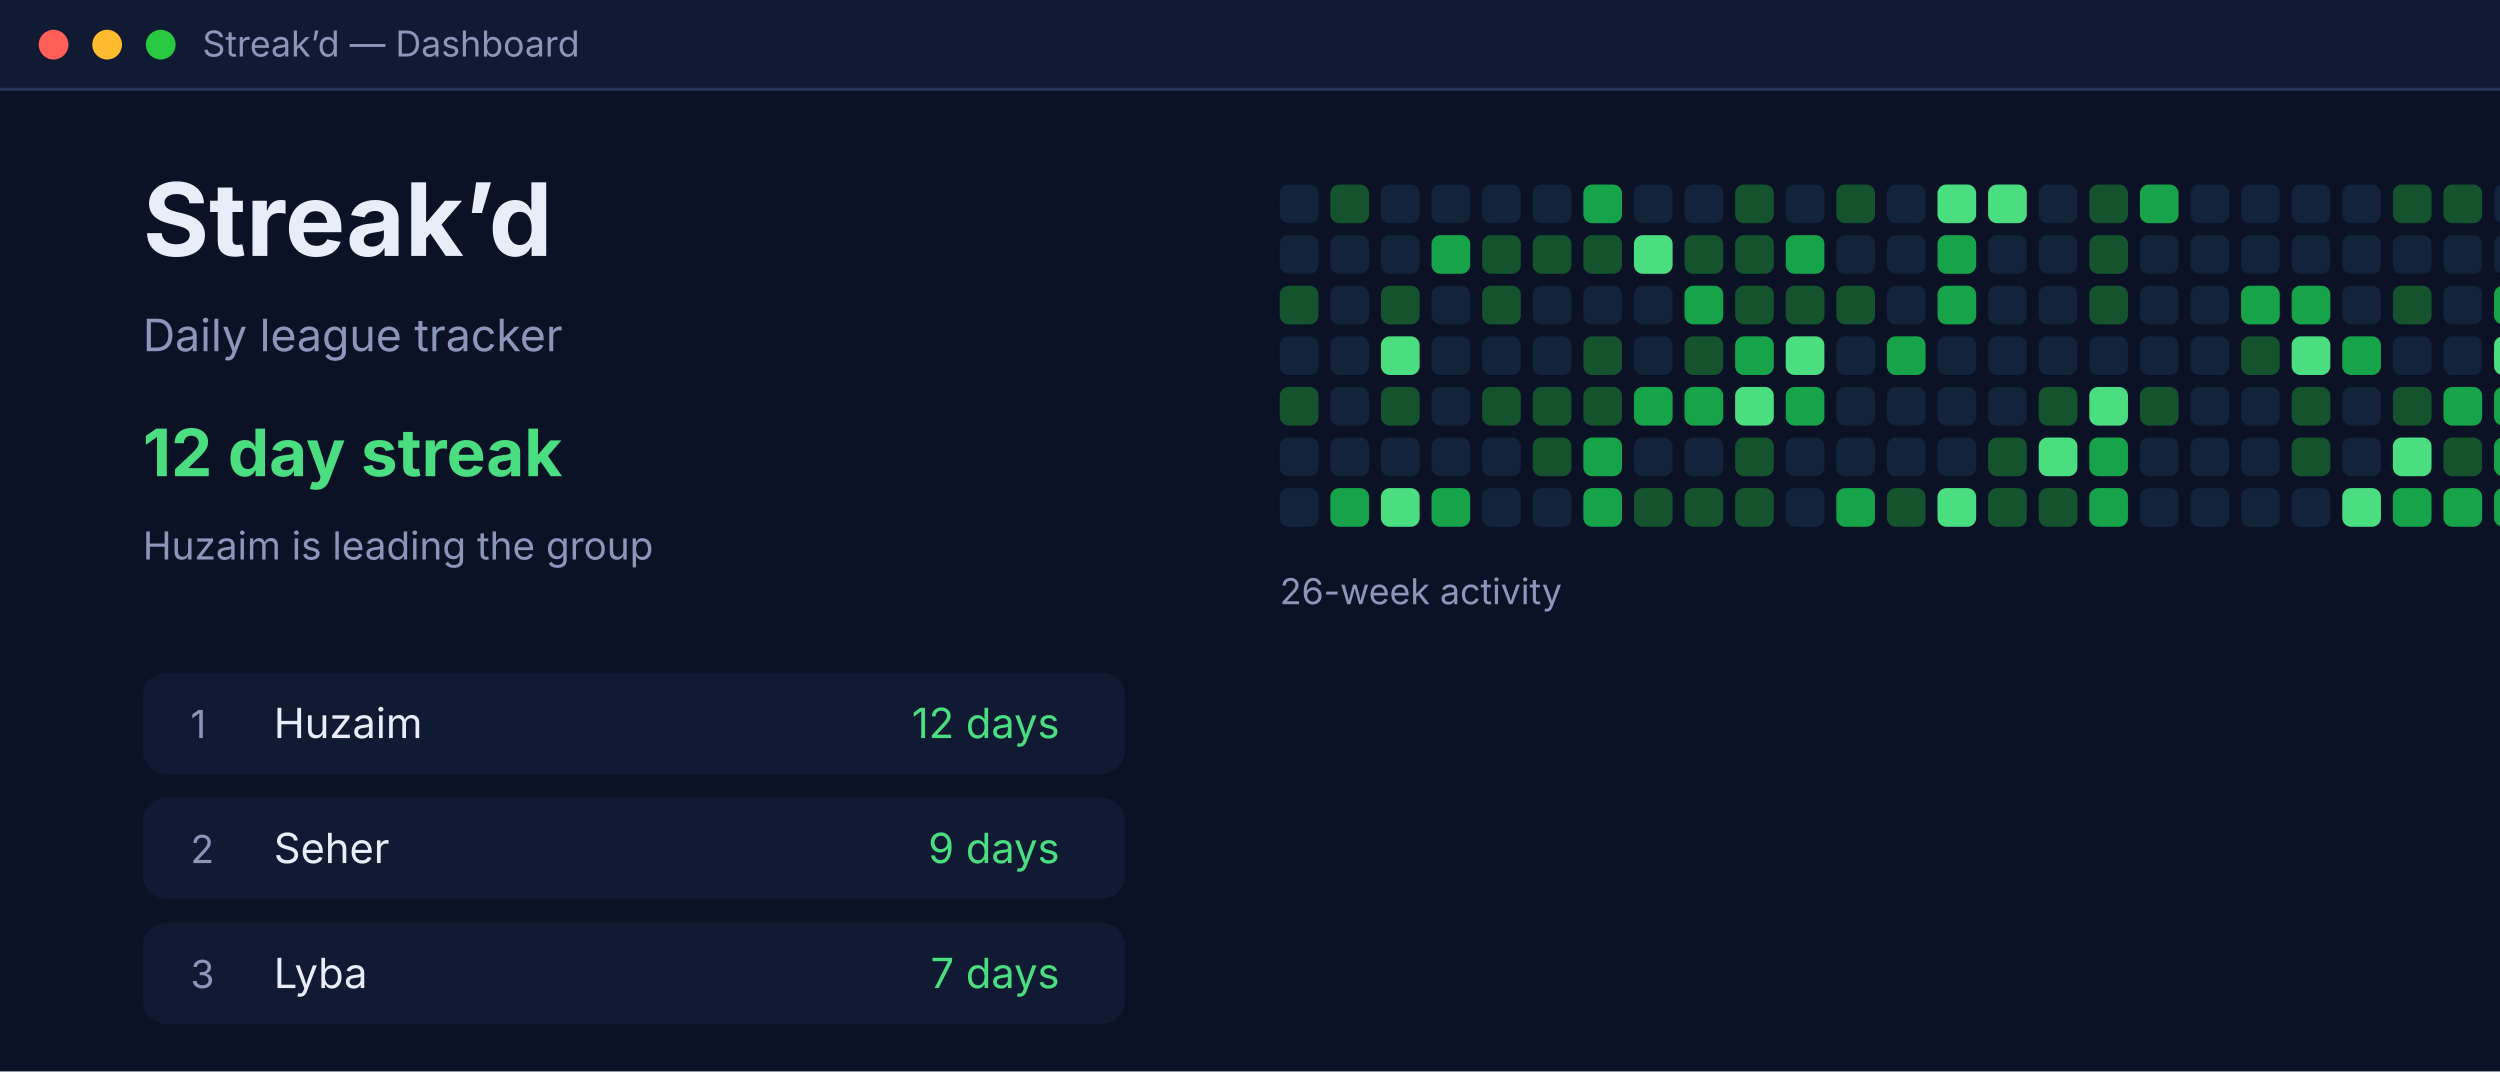
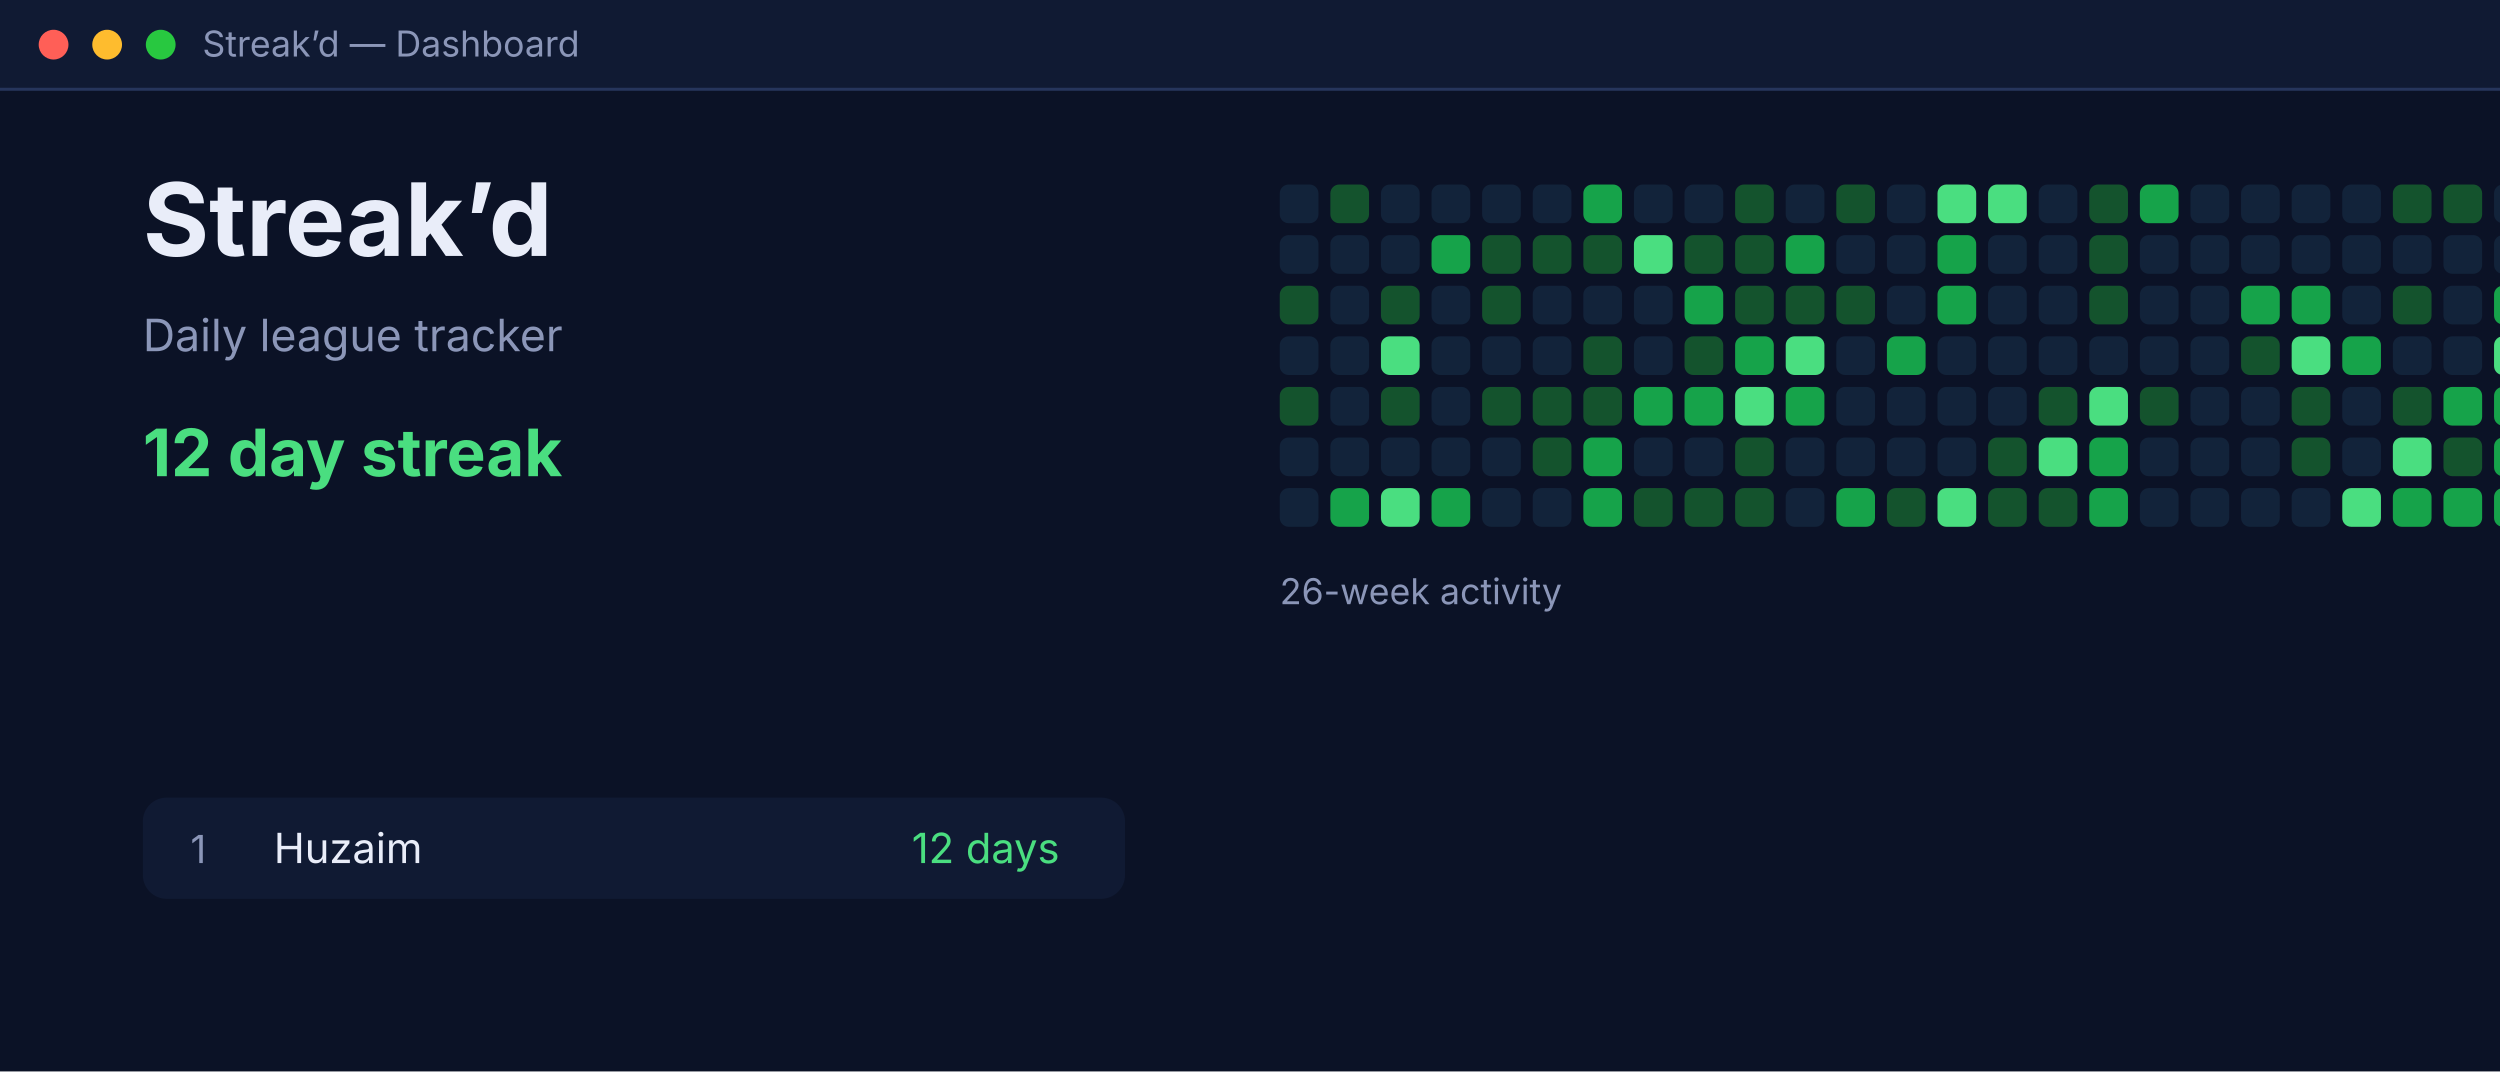
<svg xmlns="http://www.w3.org/2000/svg" width="840" height="360" viewBox="0 0 840 360">
  <style>text{font-family:'Space Grotesk',system-ui,-apple-system,sans-serif;}</style>
  <rect width="840" height="360" fill="#0b1226" />
  <rect width="840" height="30" fill="#101a33" />
  <line x1="0" y1="30" x2="840" y2="30" stroke="#26355c" />
  <circle cx="18" cy="15" r="5" fill="#ff5f57" />
  <circle cx="36" cy="15" r="5" fill="#febc2e" />
  <circle cx="54" cy="15" r="5" fill="#28c840" />
  <text x="68" y="19" fill="#8b96b8" font-size="12">Streak’d — Dashboard</text>
  <text x="48" y="86" fill="#e9edf9" font-size="34" font-weight="700">Streak’d</text>
  <text x="48" y="118" fill="#8b96b8" font-size="15">Daily league tracker</text>
  <text x="48" y="160" fill="#4ade80" font-size="22" font-weight="700">12 day streak</text>
-   <text x="48" y="188" fill="#8b96b8" font-size="13">Huzaim is leading the group</text>
-   <rect x="48" y="226" width="330" height="34" rx="8" fill="#101a33" />
-   <text x="64" y="248" fill="#8b96b8" font-size="13">1</text>
-   <text x="92" y="248" fill="#e9edf9" font-size="14">Huzaim</text>
-   <text x="356" y="248" fill="#4ade80" font-size="14" text-anchor="end">12 days</text>
  <rect x="48" y="268" width="330" height="34" rx="8" fill="#101a33" />
-   <text x="64" y="290" fill="#8b96b8" font-size="13">2</text>
-   <text x="92" y="290" fill="#e9edf9" font-size="14">Seher</text>
-   <text x="356" y="290" fill="#4ade80" font-size="14" text-anchor="end">9 days</text>
-   <rect x="48" y="310" width="330" height="34" rx="8" fill="#101a33" />
-   <text x="64" y="332" fill="#8b96b8" font-size="13">3</text>
-   <text x="92" y="332" fill="#e9edf9" font-size="14">Lyba</text>
-   <text x="356" y="332" fill="#4ade80" font-size="14" text-anchor="end">7 days</text>
+   <text x="64" y="290" fill="#8b96b8" font-size="13">1</text>
+   <text x="92" y="290" fill="#e9edf9" font-size="14">Huzaim</text>
+   <text x="356" y="290" fill="#4ade80" font-size="14" text-anchor="end">12 days</text>
  <rect x="430" y="62" width="13" height="13" rx="3" fill="#12233a" />
  <rect x="430" y="79" width="13" height="13" rx="3" fill="#12233a" />
  <rect x="430" y="96" width="13" height="13" rx="3" fill="#14532d" />
  <rect x="430" y="113" width="13" height="13" rx="3" fill="#12233a" />
  <rect x="430" y="130" width="13" height="13" rx="3" fill="#14532d" />
  <rect x="430" y="147" width="13" height="13" rx="3" fill="#12233a" />
  <rect x="430" y="164" width="13" height="13" rx="3" fill="#12233a" />
  <rect x="447" y="62" width="13" height="13" rx="3" fill="#14532d" />
  <rect x="447" y="79" width="13" height="13" rx="3" fill="#12233a" />
  <rect x="447" y="96" width="13" height="13" rx="3" fill="#12233a" />
  <rect x="447" y="113" width="13" height="13" rx="3" fill="#12233a" />
  <rect x="447" y="130" width="13" height="13" rx="3" fill="#12233a" />
  <rect x="447" y="147" width="13" height="13" rx="3" fill="#12233a" />
  <rect x="447" y="164" width="13" height="13" rx="3" fill="#16a34a" />
  <rect x="464" y="62" width="13" height="13" rx="3" fill="#12233a" />
  <rect x="464" y="79" width="13" height="13" rx="3" fill="#12233a" />
  <rect x="464" y="96" width="13" height="13" rx="3" fill="#14532d" />
  <rect x="464" y="113" width="13" height="13" rx="3" fill="#4ade80" />
  <rect x="464" y="130" width="13" height="13" rx="3" fill="#14532d" />
  <rect x="464" y="147" width="13" height="13" rx="3" fill="#12233a" />
  <rect x="464" y="164" width="13" height="13" rx="3" fill="#4ade80" />
  <rect x="481" y="62" width="13" height="13" rx="3" fill="#12233a" />
  <rect x="481" y="79" width="13" height="13" rx="3" fill="#16a34a" />
  <rect x="481" y="96" width="13" height="13" rx="3" fill="#12233a" />
  <rect x="481" y="113" width="13" height="13" rx="3" fill="#12233a" />
  <rect x="481" y="130" width="13" height="13" rx="3" fill="#12233a" />
  <rect x="481" y="147" width="13" height="13" rx="3" fill="#12233a" />
  <rect x="481" y="164" width="13" height="13" rx="3" fill="#16a34a" />
  <rect x="498" y="62" width="13" height="13" rx="3" fill="#12233a" />
  <rect x="498" y="79" width="13" height="13" rx="3" fill="#14532d" />
  <rect x="498" y="96" width="13" height="13" rx="3" fill="#14532d" />
  <rect x="498" y="113" width="13" height="13" rx="3" fill="#12233a" />
  <rect x="498" y="130" width="13" height="13" rx="3" fill="#14532d" />
  <rect x="498" y="147" width="13" height="13" rx="3" fill="#12233a" />
  <rect x="498" y="164" width="13" height="13" rx="3" fill="#12233a" />
  <rect x="515" y="62" width="13" height="13" rx="3" fill="#12233a" />
  <rect x="515" y="79" width="13" height="13" rx="3" fill="#14532d" />
  <rect x="515" y="96" width="13" height="13" rx="3" fill="#12233a" />
  <rect x="515" y="113" width="13" height="13" rx="3" fill="#12233a" />
  <rect x="515" y="130" width="13" height="13" rx="3" fill="#14532d" />
  <rect x="515" y="147" width="13" height="13" rx="3" fill="#14532d" />
  <rect x="515" y="164" width="13" height="13" rx="3" fill="#12233a" />
  <rect x="532" y="62" width="13" height="13" rx="3" fill="#16a34a" />
  <rect x="532" y="79" width="13" height="13" rx="3" fill="#14532d" />
  <rect x="532" y="96" width="13" height="13" rx="3" fill="#12233a" />
  <rect x="532" y="113" width="13" height="13" rx="3" fill="#14532d" />
  <rect x="532" y="130" width="13" height="13" rx="3" fill="#14532d" />
  <rect x="532" y="147" width="13" height="13" rx="3" fill="#16a34a" />
  <rect x="532" y="164" width="13" height="13" rx="3" fill="#16a34a" />
  <rect x="549" y="62" width="13" height="13" rx="3" fill="#12233a" />
  <rect x="549" y="79" width="13" height="13" rx="3" fill="#4ade80" />
  <rect x="549" y="96" width="13" height="13" rx="3" fill="#12233a" />
  <rect x="549" y="113" width="13" height="13" rx="3" fill="#12233a" />
  <rect x="549" y="130" width="13" height="13" rx="3" fill="#16a34a" />
  <rect x="549" y="147" width="13" height="13" rx="3" fill="#12233a" />
  <rect x="549" y="164" width="13" height="13" rx="3" fill="#14532d" />
  <rect x="566" y="62" width="13" height="13" rx="3" fill="#12233a" />
  <rect x="566" y="79" width="13" height="13" rx="3" fill="#14532d" />
  <rect x="566" y="96" width="13" height="13" rx="3" fill="#16a34a" />
  <rect x="566" y="113" width="13" height="13" rx="3" fill="#14532d" />
  <rect x="566" y="130" width="13" height="13" rx="3" fill="#16a34a" />
  <rect x="566" y="147" width="13" height="13" rx="3" fill="#12233a" />
  <rect x="566" y="164" width="13" height="13" rx="3" fill="#14532d" />
  <rect x="583" y="62" width="13" height="13" rx="3" fill="#14532d" />
  <rect x="583" y="79" width="13" height="13" rx="3" fill="#14532d" />
  <rect x="583" y="96" width="13" height="13" rx="3" fill="#14532d" />
  <rect x="583" y="113" width="13" height="13" rx="3" fill="#16a34a" />
  <rect x="583" y="130" width="13" height="13" rx="3" fill="#4ade80" />
  <rect x="583" y="147" width="13" height="13" rx="3" fill="#14532d" />
  <rect x="583" y="164" width="13" height="13" rx="3" fill="#14532d" />
  <rect x="600" y="62" width="13" height="13" rx="3" fill="#12233a" />
  <rect x="600" y="79" width="13" height="13" rx="3" fill="#16a34a" />
  <rect x="600" y="96" width="13" height="13" rx="3" fill="#14532d" />
  <rect x="600" y="113" width="13" height="13" rx="3" fill="#4ade80" />
  <rect x="600" y="130" width="13" height="13" rx="3" fill="#16a34a" />
  <rect x="600" y="147" width="13" height="13" rx="3" fill="#12233a" />
  <rect x="600" y="164" width="13" height="13" rx="3" fill="#12233a" />
  <rect x="617" y="62" width="13" height="13" rx="3" fill="#14532d" />
  <rect x="617" y="79" width="13" height="13" rx="3" fill="#12233a" />
  <rect x="617" y="96" width="13" height="13" rx="3" fill="#14532d" />
  <rect x="617" y="113" width="13" height="13" rx="3" fill="#12233a" />
  <rect x="617" y="130" width="13" height="13" rx="3" fill="#12233a" />
  <rect x="617" y="147" width="13" height="13" rx="3" fill="#12233a" />
  <rect x="617" y="164" width="13" height="13" rx="3" fill="#16a34a" />
  <rect x="634" y="62" width="13" height="13" rx="3" fill="#12233a" />
  <rect x="634" y="79" width="13" height="13" rx="3" fill="#12233a" />
  <rect x="634" y="96" width="13" height="13" rx="3" fill="#12233a" />
  <rect x="634" y="113" width="13" height="13" rx="3" fill="#16a34a" />
  <rect x="634" y="130" width="13" height="13" rx="3" fill="#12233a" />
  <rect x="634" y="147" width="13" height="13" rx="3" fill="#12233a" />
  <rect x="634" y="164" width="13" height="13" rx="3" fill="#14532d" />
  <rect x="651" y="62" width="13" height="13" rx="3" fill="#4ade80" />
  <rect x="651" y="79" width="13" height="13" rx="3" fill="#16a34a" />
  <rect x="651" y="96" width="13" height="13" rx="3" fill="#16a34a" />
  <rect x="651" y="113" width="13" height="13" rx="3" fill="#12233a" />
  <rect x="651" y="130" width="13" height="13" rx="3" fill="#12233a" />
  <rect x="651" y="147" width="13" height="13" rx="3" fill="#12233a" />
  <rect x="651" y="164" width="13" height="13" rx="3" fill="#4ade80" />
  <rect x="668" y="62" width="13" height="13" rx="3" fill="#4ade80" />
  <rect x="668" y="79" width="13" height="13" rx="3" fill="#12233a" />
  <rect x="668" y="96" width="13" height="13" rx="3" fill="#12233a" />
  <rect x="668" y="113" width="13" height="13" rx="3" fill="#12233a" />
  <rect x="668" y="130" width="13" height="13" rx="3" fill="#12233a" />
  <rect x="668" y="147" width="13" height="13" rx="3" fill="#14532d" />
  <rect x="668" y="164" width="13" height="13" rx="3" fill="#14532d" />
  <rect x="685" y="62" width="13" height="13" rx="3" fill="#12233a" />
  <rect x="685" y="79" width="13" height="13" rx="3" fill="#12233a" />
  <rect x="685" y="96" width="13" height="13" rx="3" fill="#12233a" />
  <rect x="685" y="113" width="13" height="13" rx="3" fill="#12233a" />
  <rect x="685" y="130" width="13" height="13" rx="3" fill="#14532d" />
  <rect x="685" y="147" width="13" height="13" rx="3" fill="#4ade80" />
  <rect x="685" y="164" width="13" height="13" rx="3" fill="#14532d" />
  <rect x="702" y="62" width="13" height="13" rx="3" fill="#14532d" />
  <rect x="702" y="79" width="13" height="13" rx="3" fill="#14532d" />
  <rect x="702" y="96" width="13" height="13" rx="3" fill="#14532d" />
  <rect x="702" y="113" width="13" height="13" rx="3" fill="#12233a" />
  <rect x="702" y="130" width="13" height="13" rx="3" fill="#4ade80" />
  <rect x="702" y="147" width="13" height="13" rx="3" fill="#16a34a" />
  <rect x="702" y="164" width="13" height="13" rx="3" fill="#16a34a" />
  <rect x="719" y="62" width="13" height="13" rx="3" fill="#16a34a" />
  <rect x="719" y="79" width="13" height="13" rx="3" fill="#12233a" />
  <rect x="719" y="96" width="13" height="13" rx="3" fill="#12233a" />
  <rect x="719" y="113" width="13" height="13" rx="3" fill="#12233a" />
  <rect x="719" y="130" width="13" height="13" rx="3" fill="#14532d" />
  <rect x="719" y="147" width="13" height="13" rx="3" fill="#12233a" />
  <rect x="719" y="164" width="13" height="13" rx="3" fill="#12233a" />
  <rect x="736" y="62" width="13" height="13" rx="3" fill="#12233a" />
  <rect x="736" y="79" width="13" height="13" rx="3" fill="#12233a" />
  <rect x="736" y="96" width="13" height="13" rx="3" fill="#12233a" />
  <rect x="736" y="113" width="13" height="13" rx="3" fill="#12233a" />
  <rect x="736" y="130" width="13" height="13" rx="3" fill="#12233a" />
  <rect x="736" y="147" width="13" height="13" rx="3" fill="#12233a" />
  <rect x="736" y="164" width="13" height="13" rx="3" fill="#12233a" />
  <rect x="753" y="62" width="13" height="13" rx="3" fill="#12233a" />
  <rect x="753" y="79" width="13" height="13" rx="3" fill="#12233a" />
  <rect x="753" y="96" width="13" height="13" rx="3" fill="#16a34a" />
  <rect x="753" y="113" width="13" height="13" rx="3" fill="#14532d" />
  <rect x="753" y="130" width="13" height="13" rx="3" fill="#12233a" />
  <rect x="753" y="147" width="13" height="13" rx="3" fill="#12233a" />
  <rect x="753" y="164" width="13" height="13" rx="3" fill="#12233a" />
  <rect x="770" y="62" width="13" height="13" rx="3" fill="#12233a" />
  <rect x="770" y="79" width="13" height="13" rx="3" fill="#12233a" />
  <rect x="770" y="96" width="13" height="13" rx="3" fill="#16a34a" />
  <rect x="770" y="113" width="13" height="13" rx="3" fill="#4ade80" />
  <rect x="770" y="130" width="13" height="13" rx="3" fill="#14532d" />
  <rect x="770" y="147" width="13" height="13" rx="3" fill="#14532d" />
  <rect x="770" y="164" width="13" height="13" rx="3" fill="#12233a" />
  <rect x="787" y="62" width="13" height="13" rx="3" fill="#12233a" />
  <rect x="787" y="79" width="13" height="13" rx="3" fill="#12233a" />
  <rect x="787" y="96" width="13" height="13" rx="3" fill="#12233a" />
  <rect x="787" y="113" width="13" height="13" rx="3" fill="#16a34a" />
  <rect x="787" y="130" width="13" height="13" rx="3" fill="#12233a" />
  <rect x="787" y="147" width="13" height="13" rx="3" fill="#12233a" />
  <rect x="787" y="164" width="13" height="13" rx="3" fill="#4ade80" />
  <rect x="804" y="62" width="13" height="13" rx="3" fill="#14532d" />
  <rect x="804" y="79" width="13" height="13" rx="3" fill="#12233a" />
  <rect x="804" y="96" width="13" height="13" rx="3" fill="#14532d" />
  <rect x="804" y="113" width="13" height="13" rx="3" fill="#12233a" />
  <rect x="804" y="130" width="13" height="13" rx="3" fill="#14532d" />
  <rect x="804" y="147" width="13" height="13" rx="3" fill="#4ade80" />
  <rect x="804" y="164" width="13" height="13" rx="3" fill="#16a34a" />
  <rect x="821" y="62" width="13" height="13" rx="3" fill="#14532d" />
  <rect x="821" y="79" width="13" height="13" rx="3" fill="#12233a" />
  <rect x="821" y="96" width="13" height="13" rx="3" fill="#12233a" />
  <rect x="821" y="113" width="13" height="13" rx="3" fill="#12233a" />
  <rect x="821" y="130" width="13" height="13" rx="3" fill="#16a34a" />
  <rect x="821" y="147" width="13" height="13" rx="3" fill="#14532d" />
  <rect x="821" y="164" width="13" height="13" rx="3" fill="#16a34a" />
  <rect x="838" y="62" width="13" height="13" rx="3" fill="#12233a" />
  <rect x="838" y="79" width="13" height="13" rx="3" fill="#12233a" />
  <rect x="838" y="96" width="13" height="13" rx="3" fill="#16a34a" />
  <rect x="838" y="113" width="13" height="13" rx="3" fill="#4ade80" />
  <rect x="838" y="130" width="13" height="13" rx="3" fill="#16a34a" />
  <rect x="838" y="147" width="13" height="13" rx="3" fill="#16a34a" />
  <rect x="838" y="164" width="13" height="13" rx="3" fill="#16a34a" />
  <rect x="855" y="62" width="13" height="13" rx="3" fill="#16a34a" />
  <rect x="855" y="79" width="13" height="13" rx="3" fill="#12233a" />
  <rect x="855" y="96" width="13" height="13" rx="3" fill="#14532d" />
  <rect x="855" y="113" width="13" height="13" rx="3" fill="#12233a" />
  <rect x="855" y="130" width="13" height="13" rx="3" fill="#12233a" />
  <rect x="855" y="147" width="13" height="13" rx="3" fill="#12233a" />
  <rect x="855" y="164" width="13" height="13" rx="3" fill="#12233a" />
  <text x="430" y="203" fill="#8b96b8" font-size="12">26-week activity</text>
</svg>
